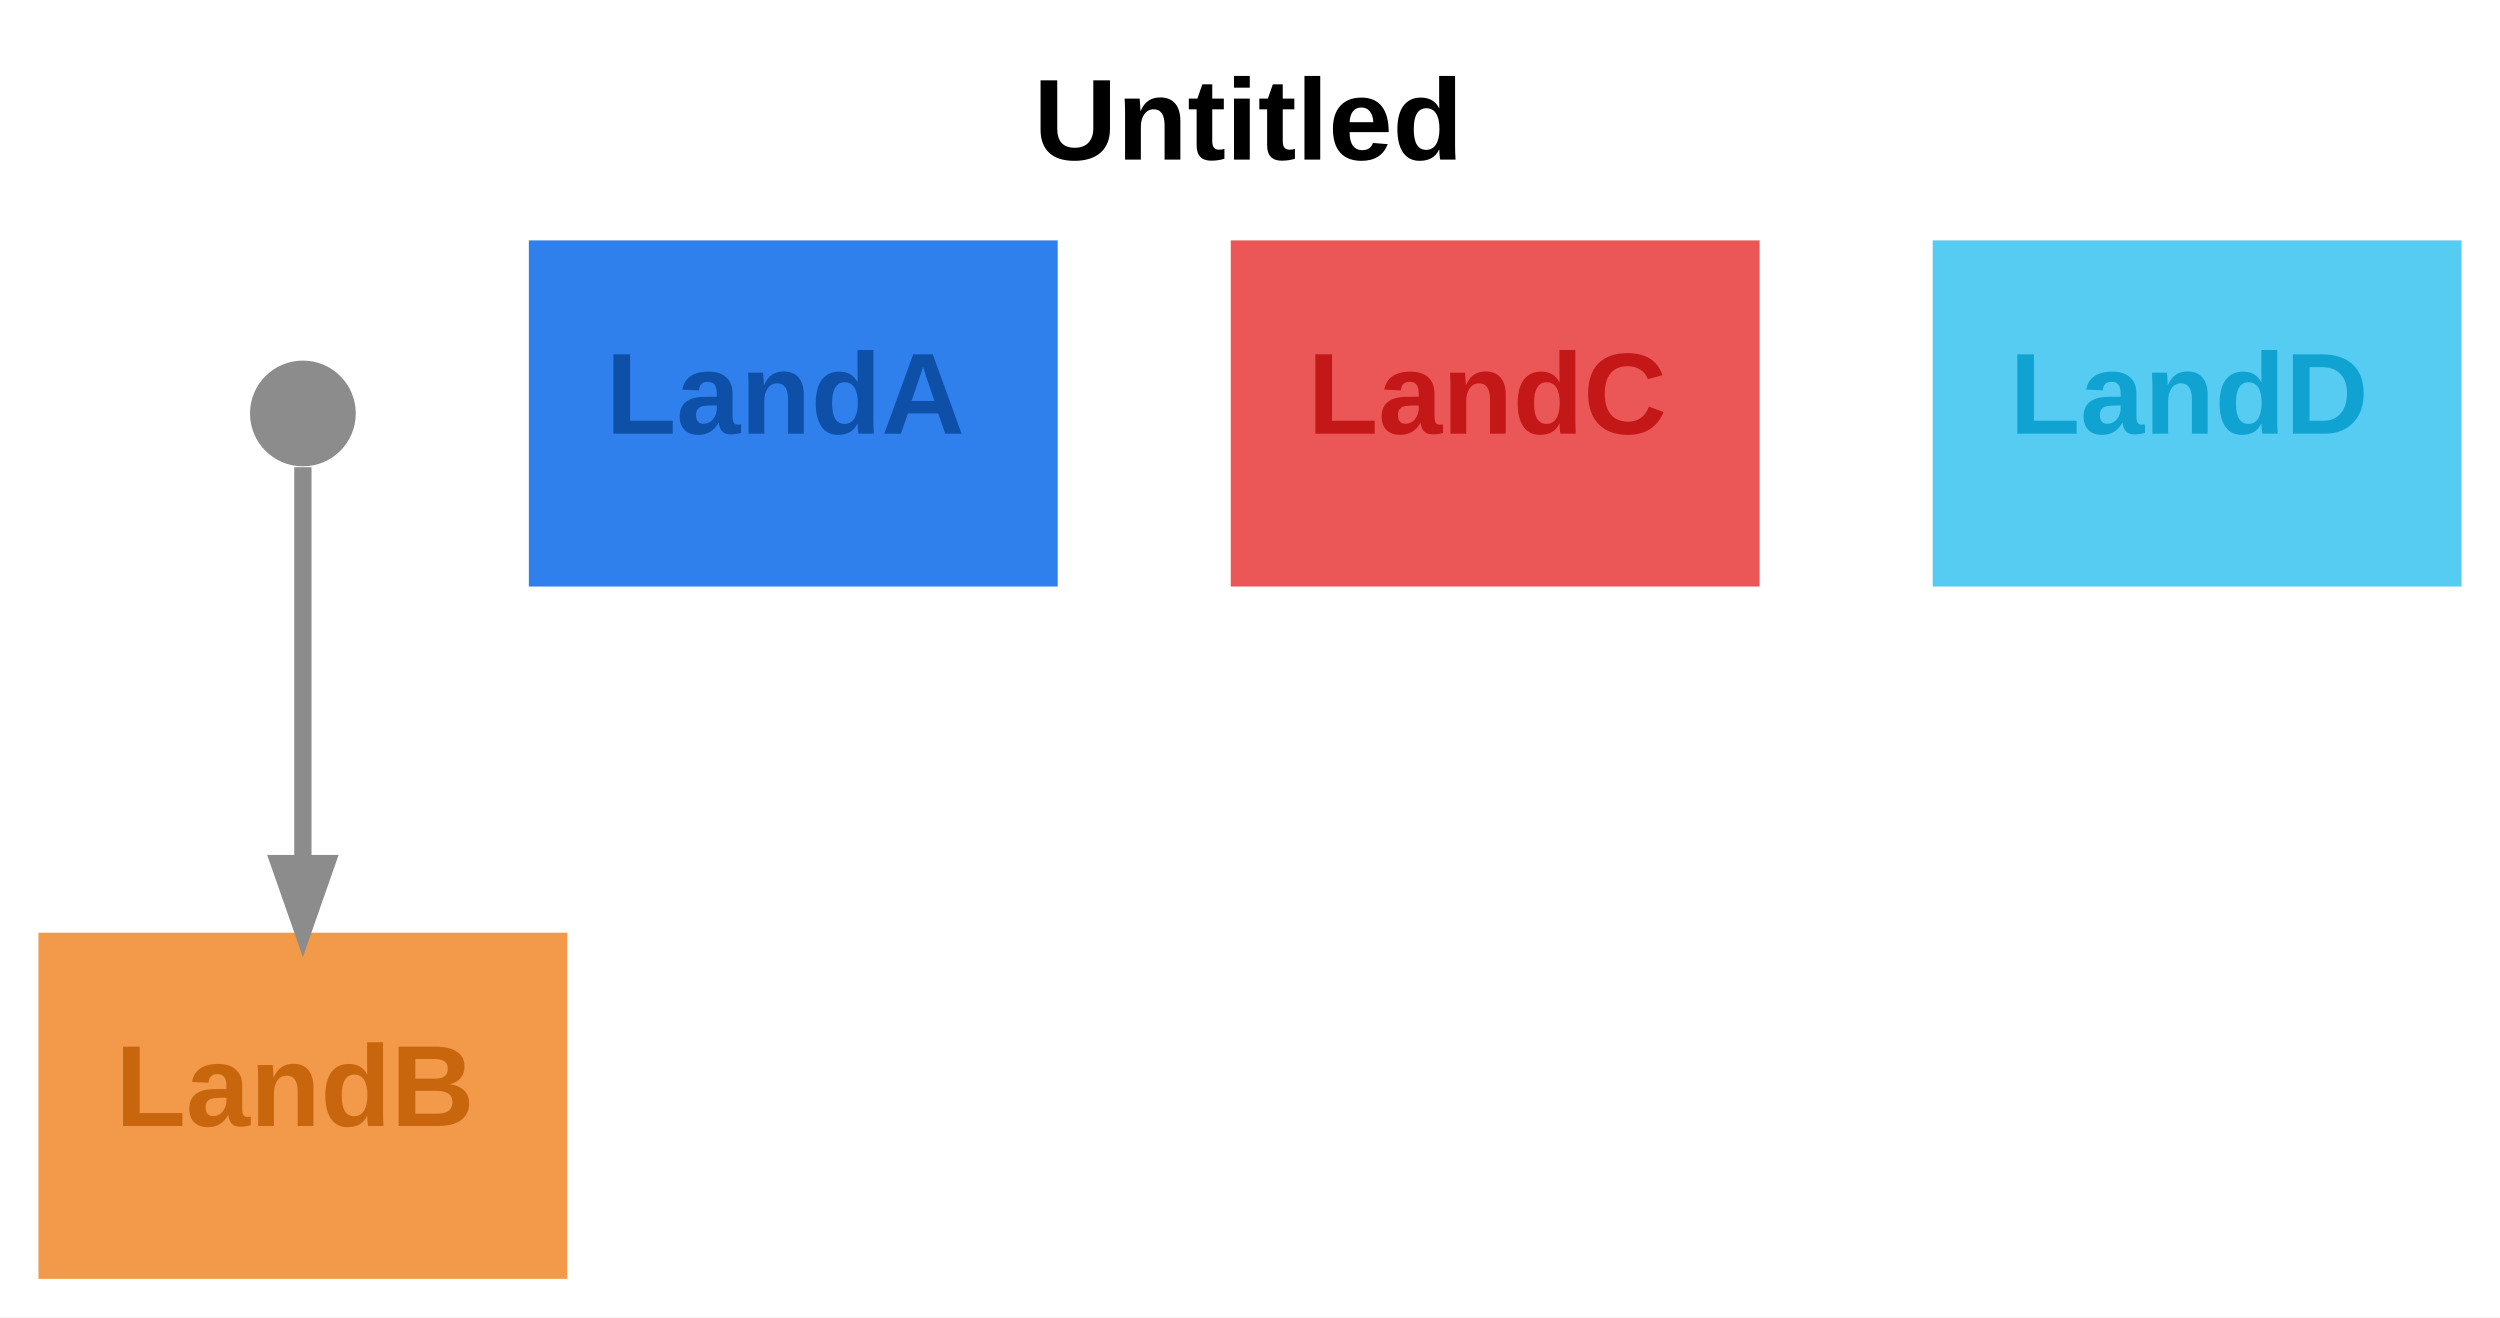
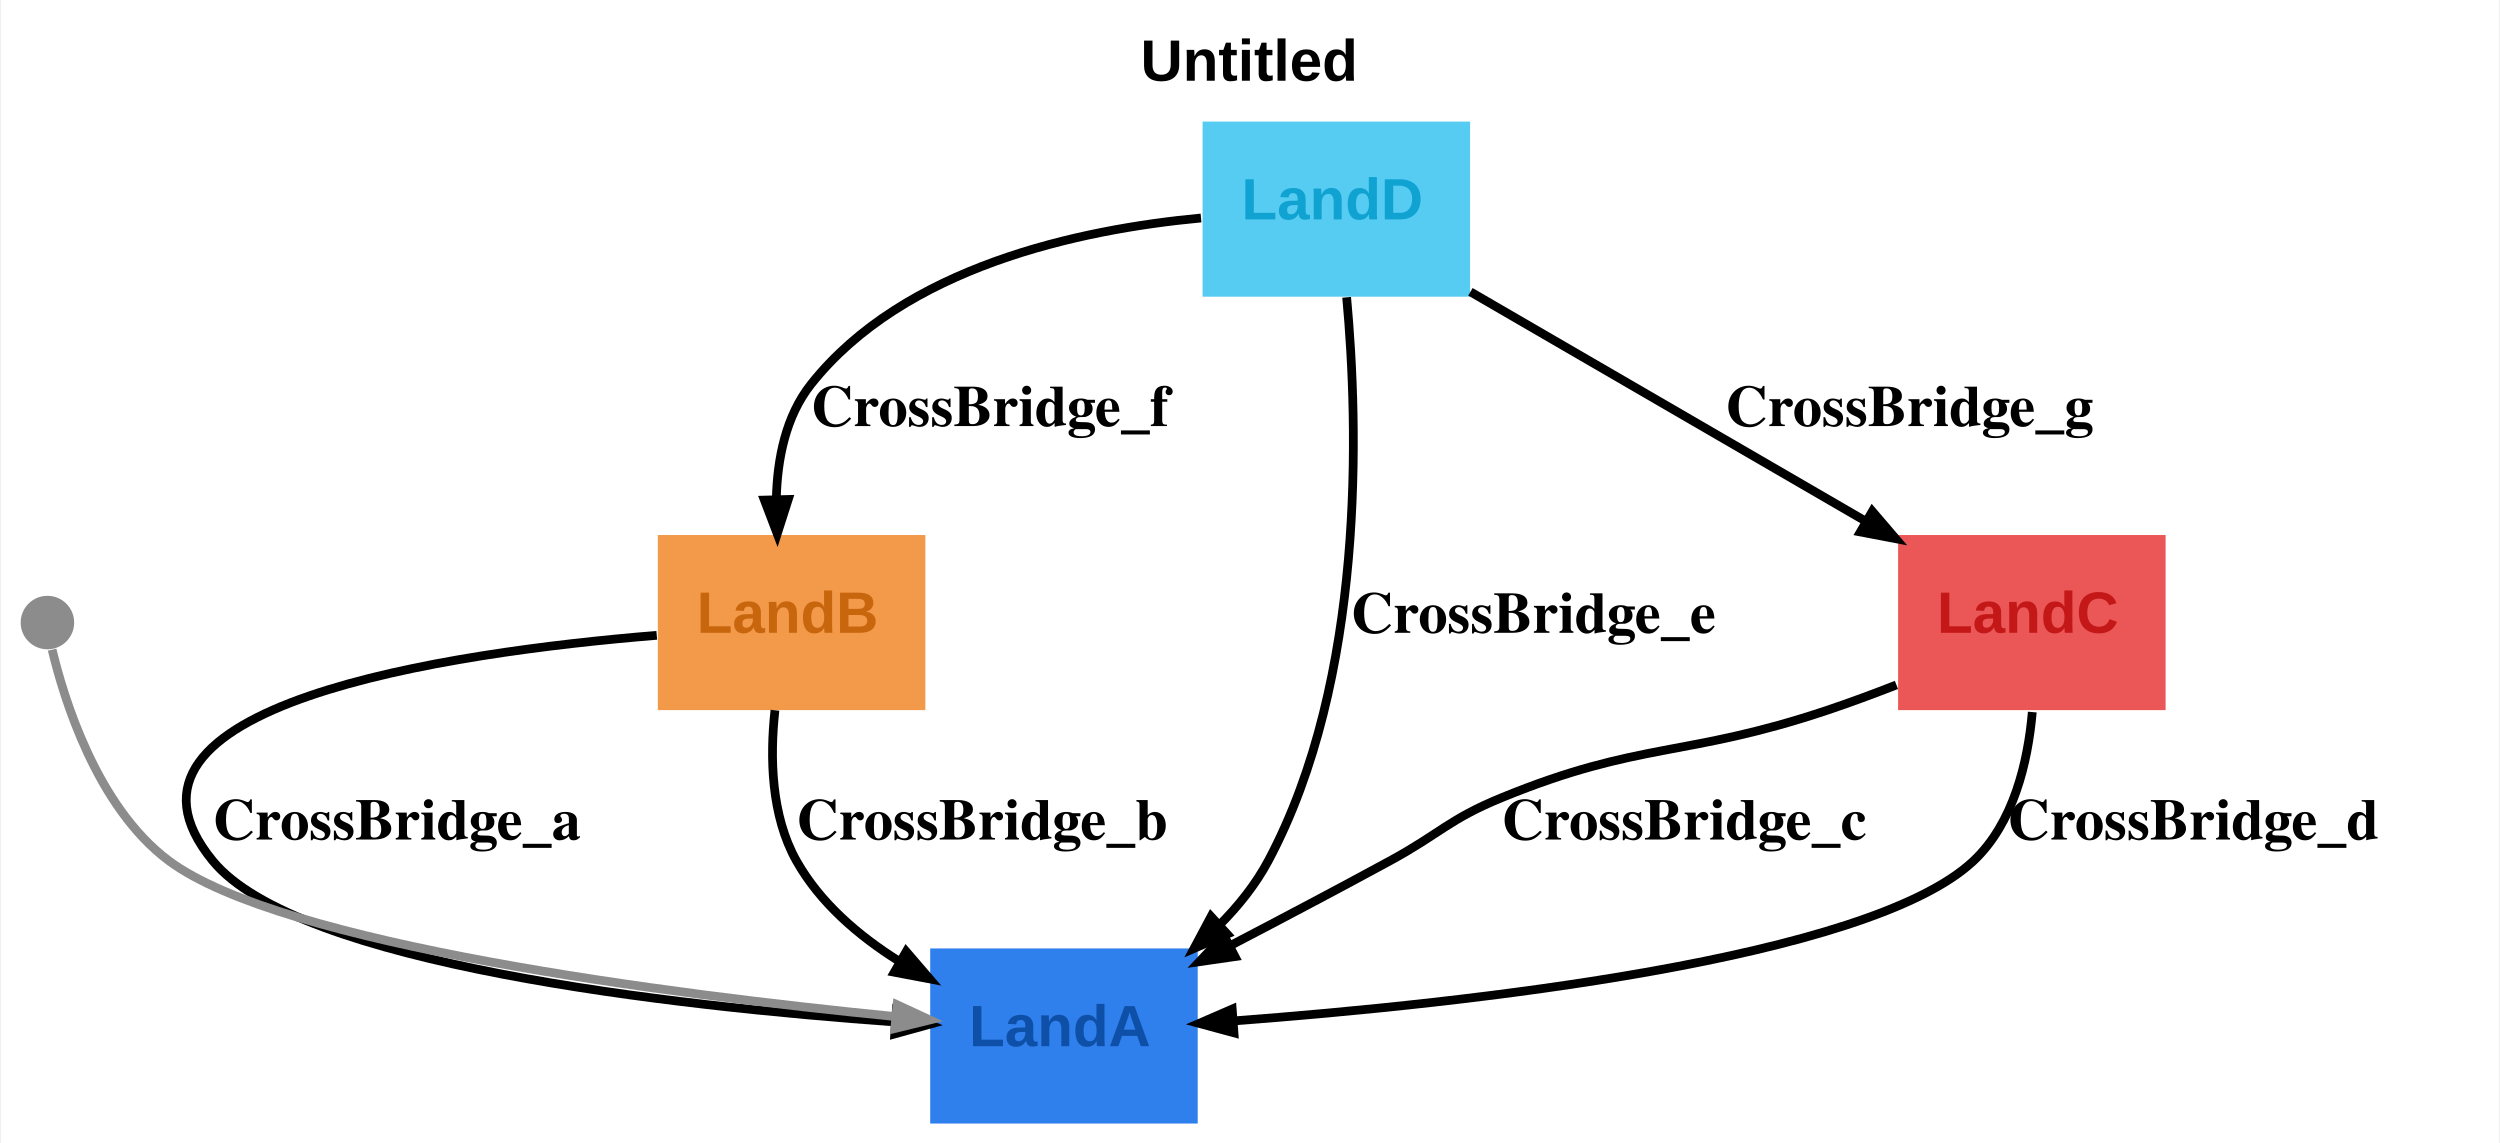
- <svg xmlns="http://www.w3.org/2000/svg" width="260pt" height="137pt" viewBox="0.00 0.00 260.00 137.00">
-   <g id="graph0" class="graph" transform="scale(1 1) rotate(0) translate(4 133)">
-     <polygon fill="white" stroke="transparent" points="-4,4 -4,-133 256,-133 256,4 -4,4" />
-     <text text-anchor="start" x="103.5" y="-116.4" font-family="Arial" font-weight="bold" font-size="12.00">Untitled</text>
+ <svg xmlns="http://www.w3.org/2000/svg" width="514pt" height="235pt" viewBox="0.00 0.00 513.50 235.00">
+   <g id="graph0" class="graph" transform="scale(1 1) rotate(0) translate(4 231)">
+     <polygon fill="white" stroke="transparent" points="-4,4 -4,-231 509.5,-231 509.5,4 -4,4" />
+     <text text-anchor="start" x="230.25" y="-214.4" font-family="Arial" font-weight="bold" font-size="12.00">Untitled</text>
    <g id="node1" class="node">
-       <polygon fill="#f2994a" stroke="black" stroke-width="0" points="55,-36 0,-36 0,0 55,0 55,-36" />
-       <text text-anchor="start" x="8" y="-15.9" font-family="Arial" font-weight="bold" font-size="12.00" fill="#c8660e">LandB</text>
+       <polygon fill="#f2994a" stroke="black" stroke-width="0" points="186,-121 131,-121 131,-85 186,-85 186,-121" />
+       <text text-anchor="start" x="139" y="-100.9" font-family="Arial" font-weight="bold" font-size="12.00" fill="#c8660e">LandB</text>
    </g>
    <g id="node2" class="node">
-       <ellipse fill="#8c8c8c" stroke="black" stroke-width="0" cx="27.5" cy="-90" rx="5.5" ry="5.5" />
+       <polygon fill="#2f80ed" stroke="black" stroke-width="0" points="242,-36 187,-36 187,0 242,0 242,-36" />
+       <text text-anchor="start" x="195" y="-15.9" font-family="Arial" font-weight="bold" font-size="12.00" fill="#0e50a8">LandA</text>
    </g>
    <g id="edge1" class="edge">
-       <path fill="none" stroke="#8c8c8c" stroke-width="1.8" d="M27.5,-84.41C27.5,-76.15 27.5,-58.25 27.5,-43.26" />
-       <polygon fill="#8c8c8c" stroke="#8c8c8c" stroke-width="1.8" points="29.95,-43.19 27.5,-36.19 25.05,-43.19 29.95,-43.19" />
+       <path fill="none" stroke="#000000" stroke-width="1.8" d="M130.78,-100.38C87.95,-96.86 13.23,-86.04 39.5,-54 56.89,-32.79 133.91,-24.18 179.78,-20.88" />
+       <polygon fill="#000000" stroke="#000000" stroke-width="1.8" points="180.04,-23.32 186.86,-20.4 179.71,-18.43 180.04,-23.32" />
+       <text text-anchor="start" x="39.5" y="-58.4" font-family="Times,serif" font-weight="bold" font-size="12.00" fill="#000000">CrossBridge_a</text>
+     </g>
+     <g id="edge2" class="edge">
+       <path fill="none" stroke="#000000" stroke-width="1.8" d="M155.08,-84.97C154.02,-75.3 154.27,-63.3 159.5,-54 164.32,-45.43 172.2,-38.65 180.51,-33.43" />
+       <polygon fill="#000000" stroke="#000000" stroke-width="1.8" points="182.07,-35.36 186.91,-29.73 179.62,-31.11 182.07,-35.36" />
+       <text text-anchor="start" x="159.5" y="-58.4" font-family="Times,serif" font-weight="bold" font-size="12.00" fill="#000000">CrossBridge_b</text>
    </g>
    <g id="node3" class="node">
-       <polygon fill="#2f80ed" stroke="black" stroke-width="0" points="106,-108 51,-108 51,-72 106,-72 106,-108" />
-       <text text-anchor="start" x="59" y="-87.9" font-family="Arial" font-weight="bold" font-size="12.00" fill="#0e50a8">LandA</text>
+       <ellipse fill="#8c8c8c" stroke="black" stroke-width="0" cx="5.5" cy="-103" rx="5.5" ry="5.5" />
+     </g>
+     <g id="edge3" class="edge">
+       <path fill="none" stroke="#8c8c8c" stroke-width="1.8" d="M6.47,-97.43C8.78,-87.74 15.57,-65.1 30.5,-54 53.66,-36.78 133.16,-26.61 179.74,-22" />
+       <polygon fill="#8c8c8c" stroke="#8c8c8c" stroke-width="1.8" points="180.19,-24.42 186.92,-21.3 179.72,-19.54 180.19,-24.42" />
    </g>
    <g id="node4" class="node">
-       <polygon fill="#eb5757" stroke="black" stroke-width="0" points="179,-108 124,-108 124,-72 179,-72 179,-108" />
-       <text text-anchor="start" x="132" y="-87.9" font-family="Arial" font-weight="bold" font-size="12.00" fill="#c41717">LandC</text>
+       <polygon fill="#eb5757" stroke="black" stroke-width="0" points="441,-121 386,-121 386,-85 441,-85 441,-121" />
+       <text text-anchor="start" x="394" y="-100.9" font-family="Arial" font-weight="bold" font-size="12.00" fill="#c41717">LandC</text>
+     </g>
+     <g id="edge4" class="edge">
+       <path fill="none" stroke="#000000" stroke-width="1.8" d="M385.66,-90.18C380.97,-88.35 376.12,-86.55 371.5,-85 342.27,-75.2 333.04,-78.68 304.5,-67 293.63,-62.55 291.82,-59.61 281.5,-54 270.9,-48.24 259.28,-42.1 248.73,-36.6" />
+       <polygon fill="#000000" stroke="#000000" stroke-width="1.8" points="249.66,-34.33 242.32,-33.27 247.4,-38.67 249.66,-34.33" />
+       <text text-anchor="start" x="304.5" y="-58.4" font-family="Times,serif" font-weight="bold" font-size="12.00" fill="#000000">CrossBridge_c</text>
+     </g>
+     <g id="edge5" class="edge">
+       <path fill="none" stroke="#000000" stroke-width="1.8" d="M413.59,-84.6C412.69,-74.29 409.75,-61.77 401.5,-54 380,-33.75 297.3,-24.71 249.38,-21.1" />
+       <polygon fill="#000000" stroke="#000000" stroke-width="1.8" points="249.45,-18.65 242.29,-20.59 249.09,-23.54 249.45,-18.65" />
+       <text text-anchor="start" x="408.5" y="-58.4" font-family="Times,serif" font-weight="bold" font-size="12.00" fill="#000000">CrossBridge_d</text>
    </g>
    <g id="node5" class="node">
-       <polygon fill="#56ccf2" stroke="black" stroke-width="0" points="252,-108 197,-108 197,-72 252,-72 252,-108" />
-       <text text-anchor="start" x="205" y="-87.9" font-family="Arial" font-weight="bold" font-size="12.00" fill="#10a3d2">LandD</text>
+       <polygon fill="#56ccf2" stroke="black" stroke-width="0" points="298,-206 243,-206 243,-170 298,-170 298,-206" />
+       <text text-anchor="start" x="251" y="-185.9" font-family="Arial" font-weight="bold" font-size="12.00" fill="#10a3d2">LandD</text>
+     </g>
+     <g id="edge7" class="edge">
+       <path fill="none" stroke="#000000" stroke-width="1.8" d="M242.68,-186.18C217.53,-183.82 181.6,-176.1 162.5,-152 157.28,-145.41 155.54,-136.59 155.36,-128.31" />
+       <polygon fill="#000000" stroke="#000000" stroke-width="1.8" points="157.81,-128.31 155.55,-121.25 152.91,-128.18 157.81,-128.31" />
+       <text text-anchor="start" x="162.5" y="-143.4" font-family="Times,serif" font-weight="bold" font-size="12.00" fill="#000000">CrossBridge_f</text>
+     </g>
+     <g id="edge6" class="edge">
+       <path fill="none" stroke="#000000" stroke-width="1.8" d="M272.62,-169.87C275.07,-143.34 276.51,-91.48 256.5,-54 253.92,-49.17 250.38,-44.74 246.43,-40.78" />
+       <polygon fill="#000000" stroke="#000000" stroke-width="1.8" points="248.06,-38.95 241.25,-36.01 244.74,-42.56 248.06,-38.95" />
+       <text text-anchor="start" x="273.5" y="-100.9" font-family="Times,serif" font-weight="bold" font-size="12.00" fill="#000000">CrossBridge_e</text>
+     </g>
+     <g id="edge8" class="edge">
+       <path fill="none" stroke="#000000" stroke-width="1.8" d="M298.07,-171C321.27,-157.53 354.53,-138.23 379.4,-123.8" />
+       <polygon fill="#000000" stroke="#000000" stroke-width="1.8" points="380.7,-125.87 385.52,-120.24 378.24,-121.63 380.7,-125.87" />
+       <text text-anchor="start" x="350.5" y="-143.4" font-family="Times,serif" font-weight="bold" font-size="12.00" fill="#000000">CrossBridge_g</text>
    </g>
  </g>
</svg>
